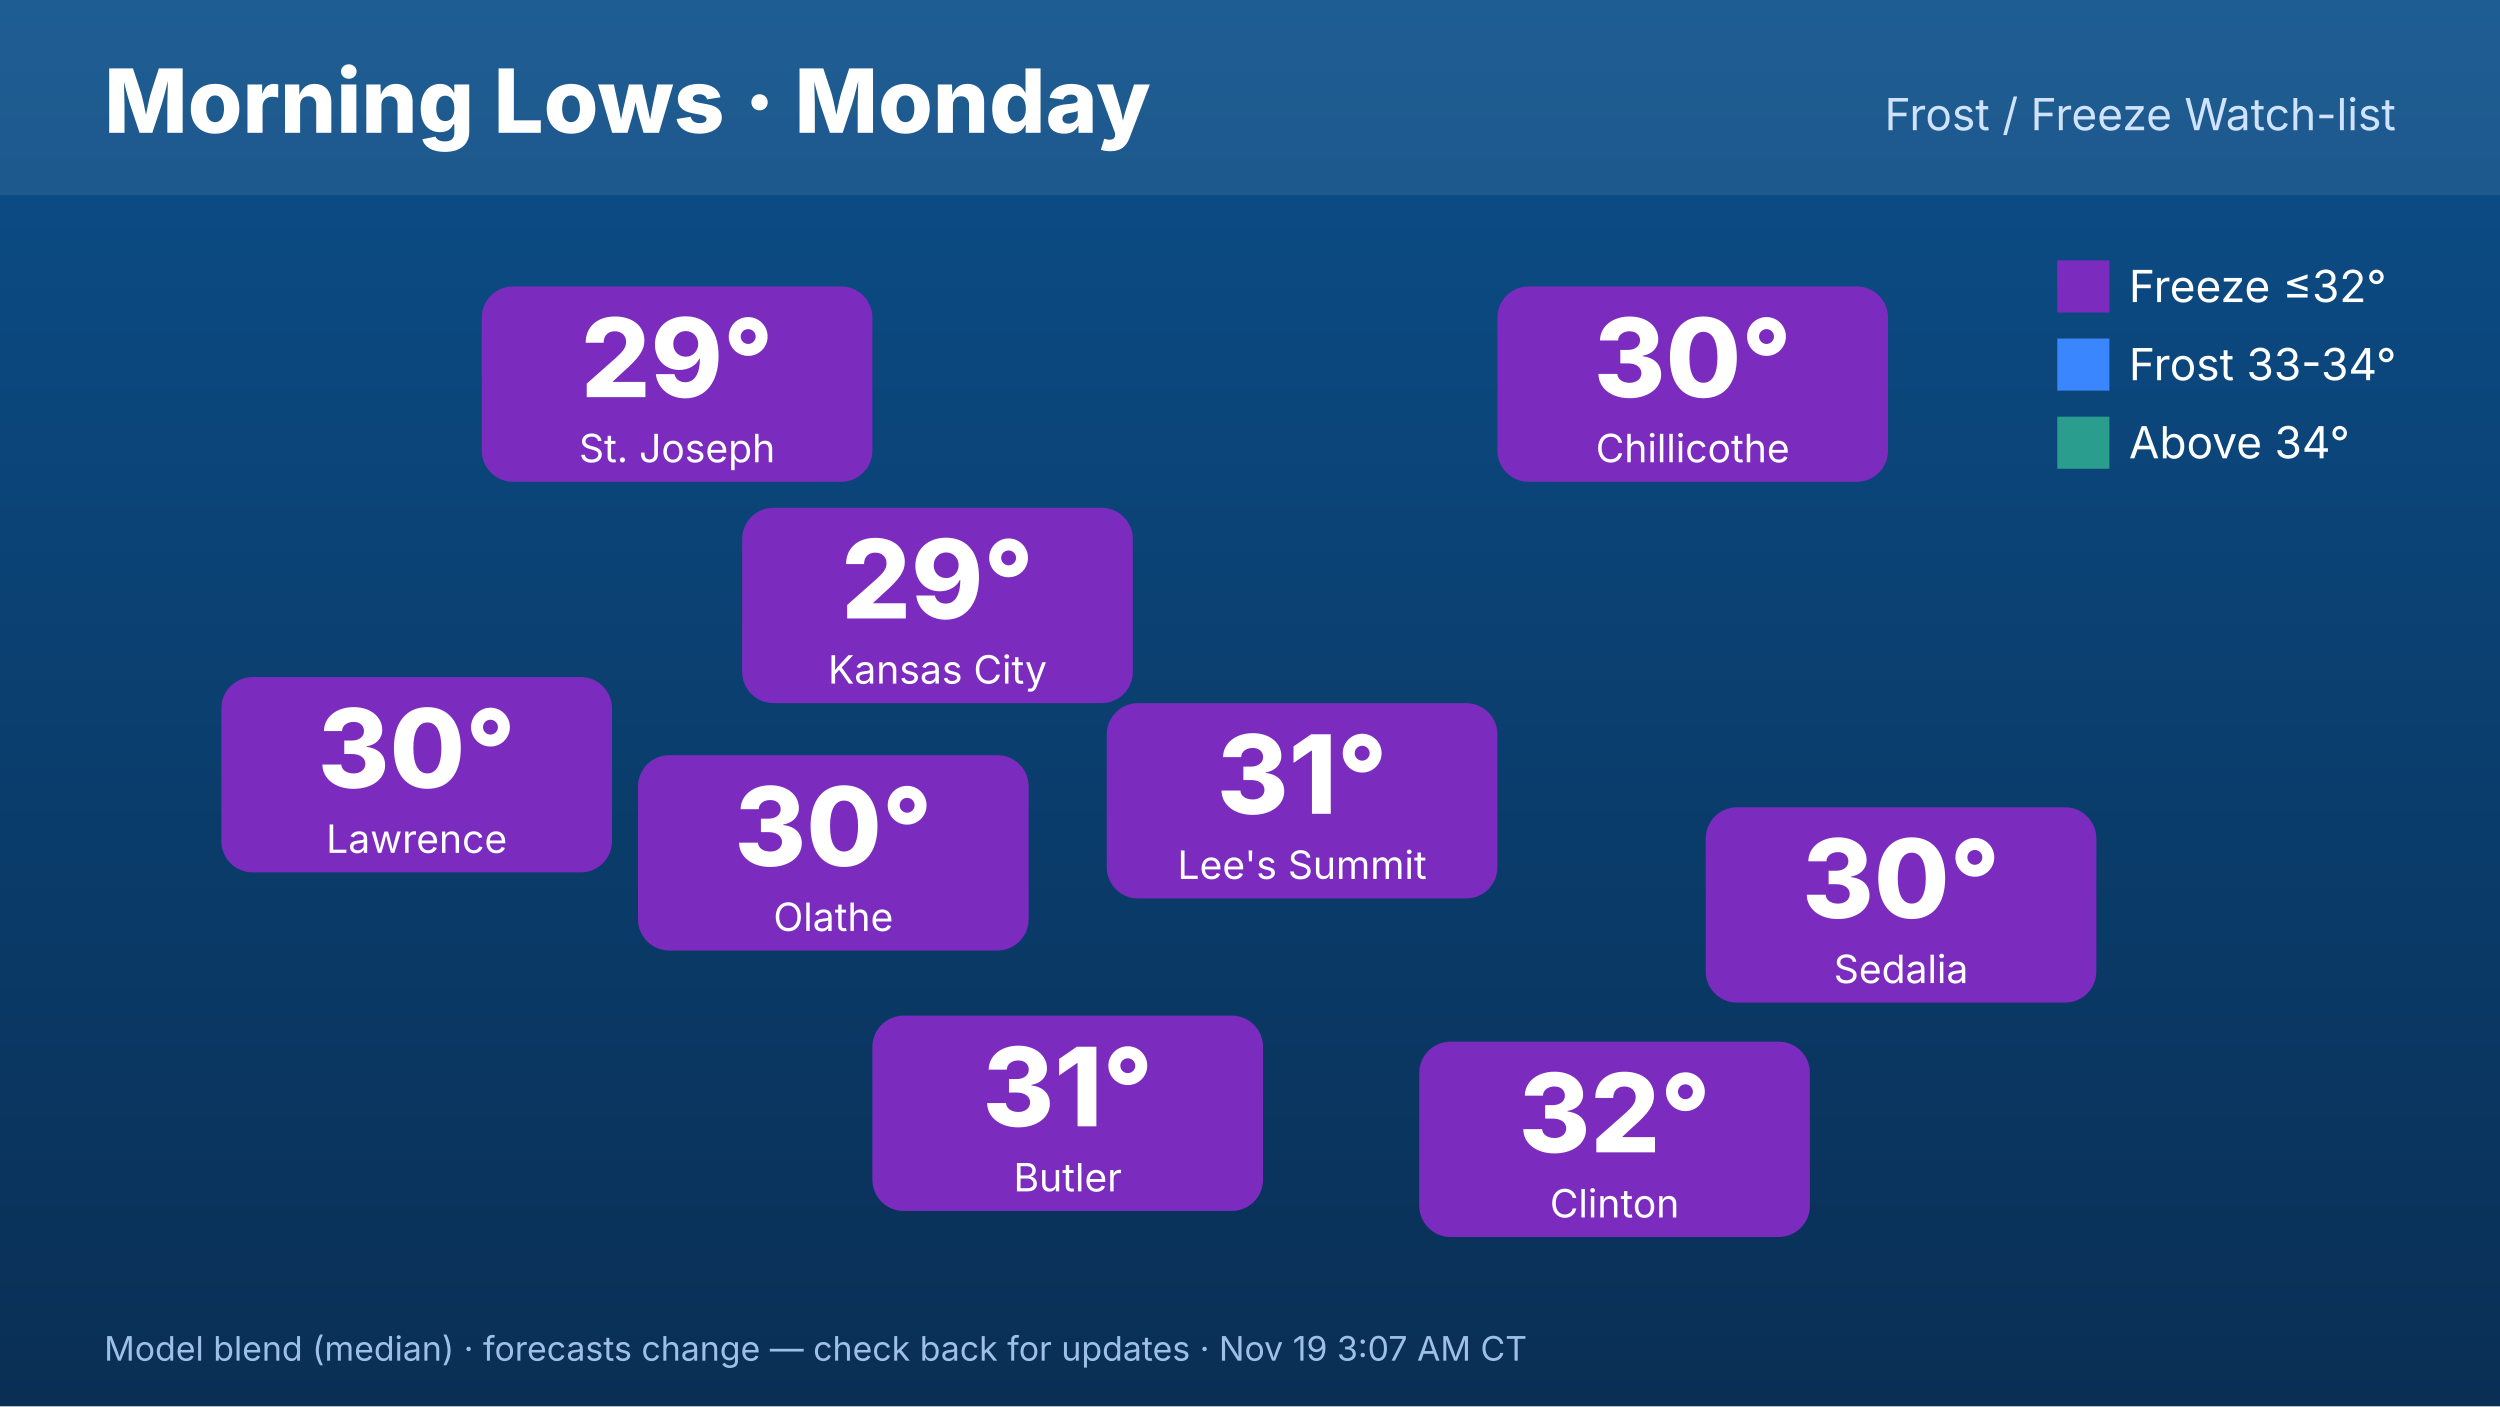
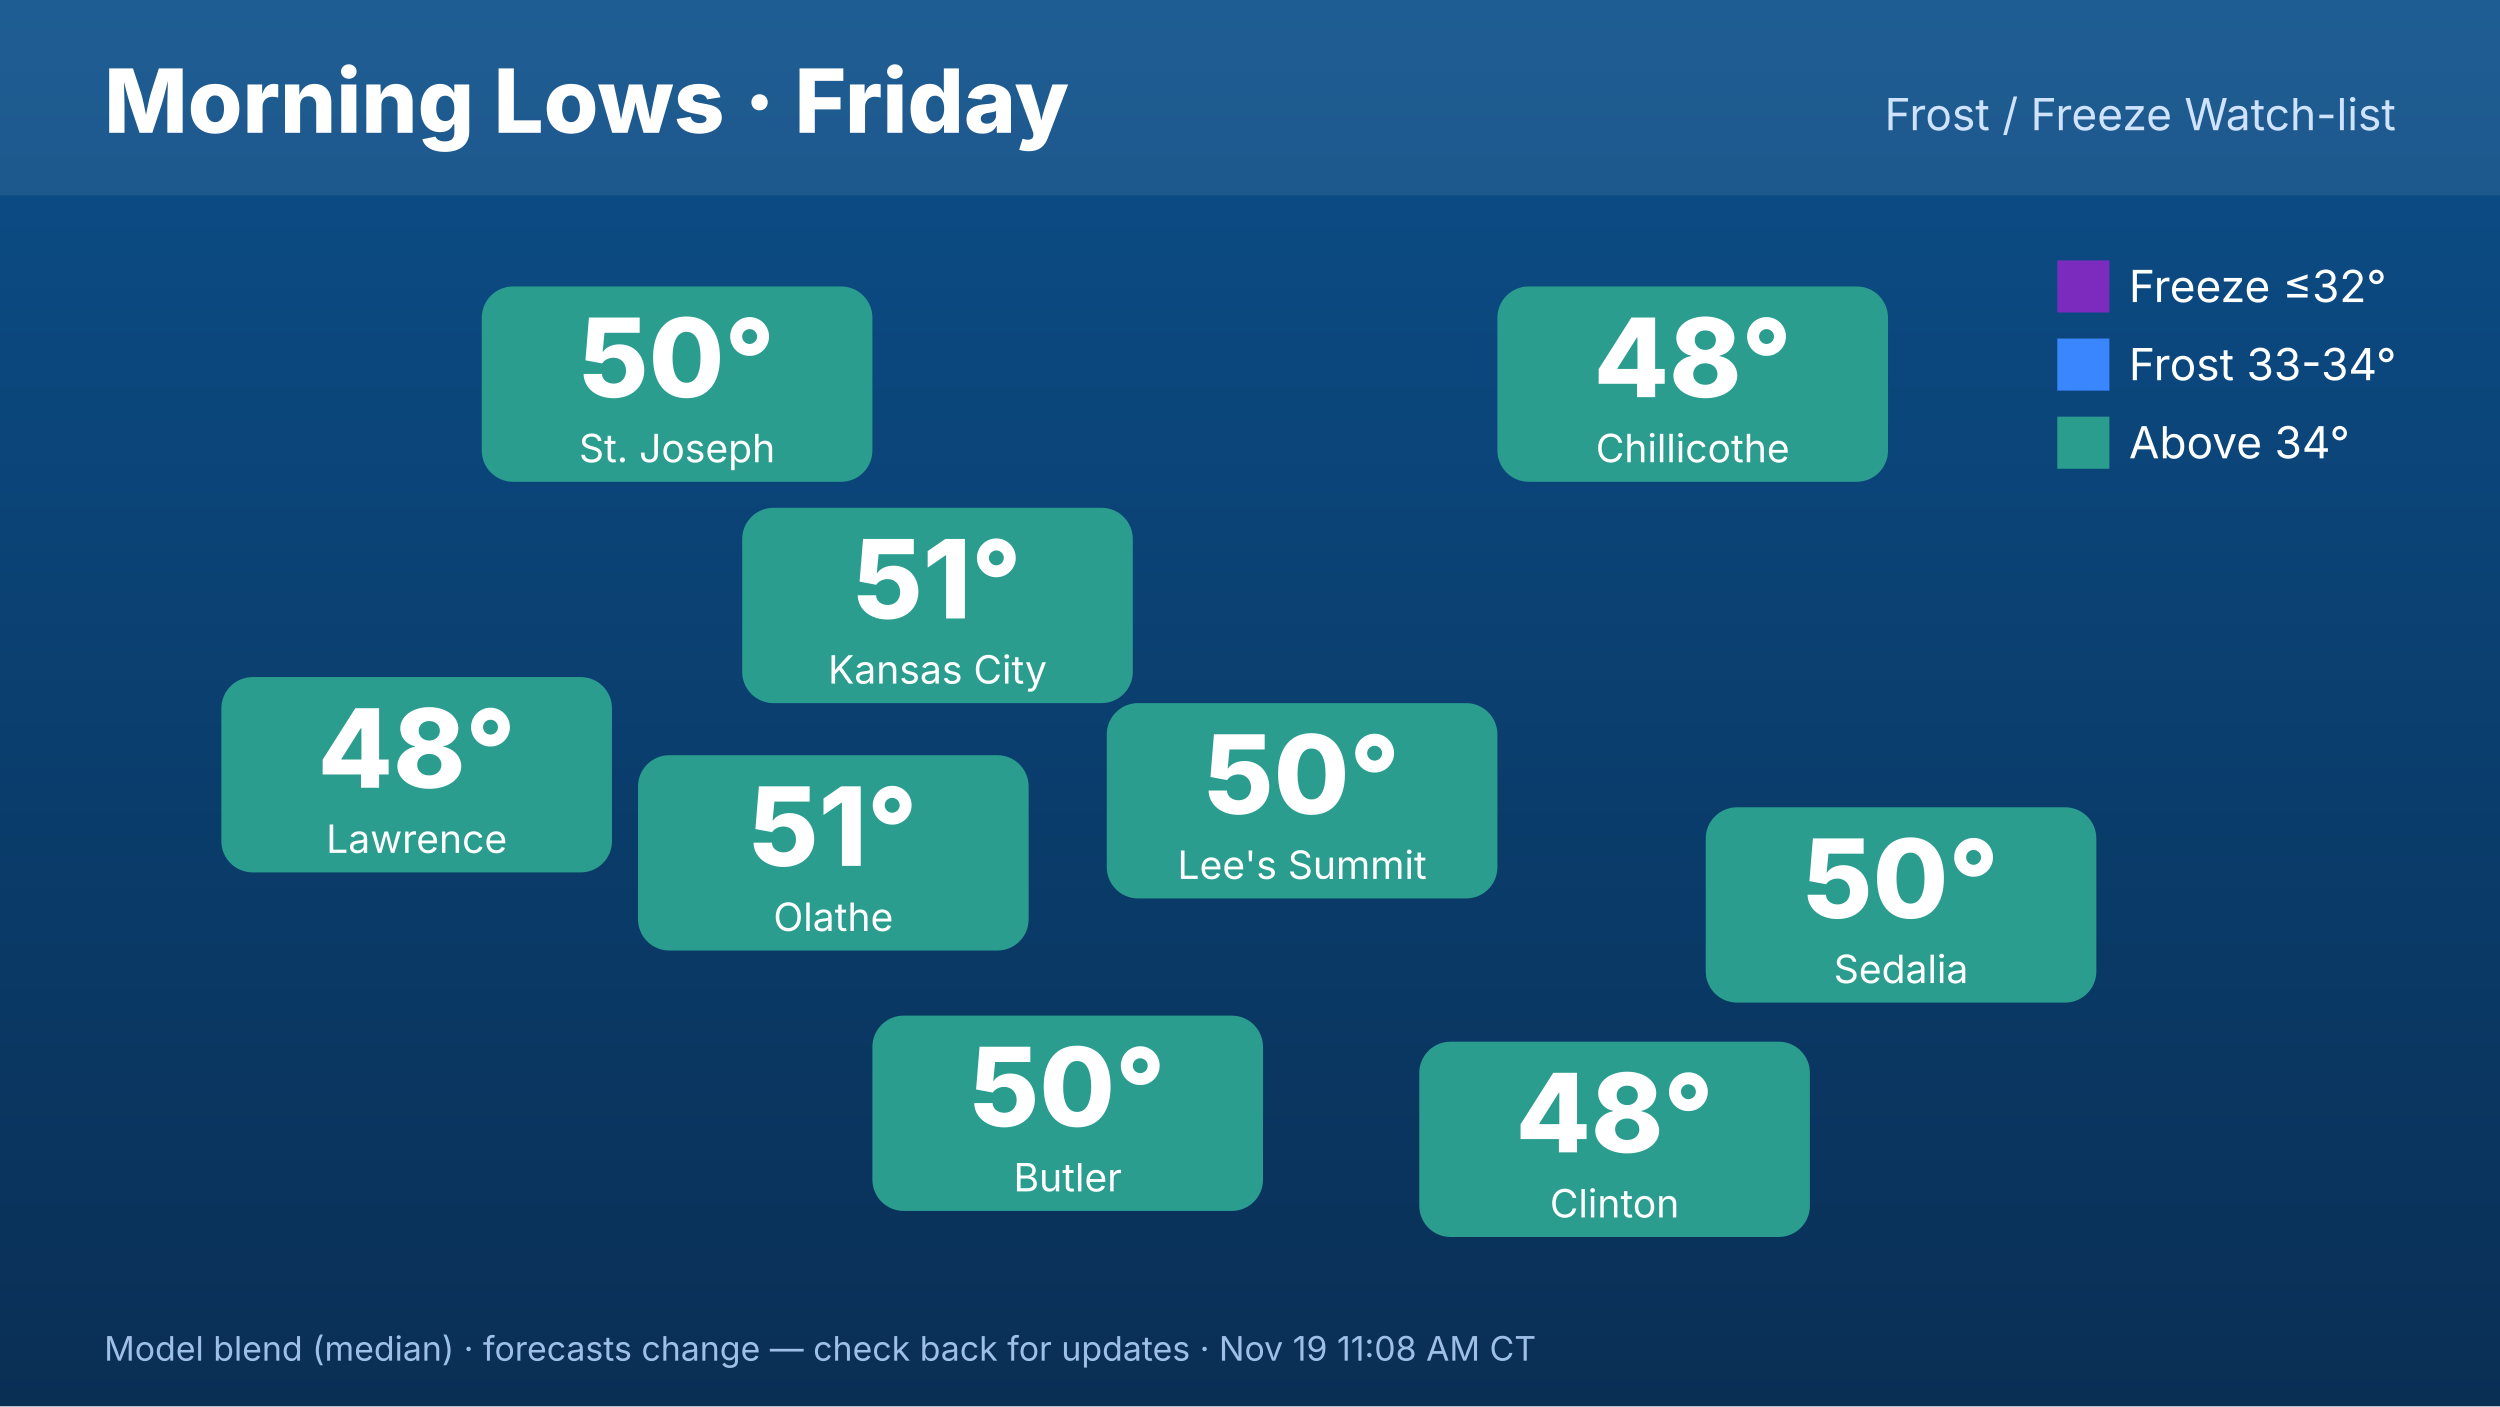
<svg xmlns="http://www.w3.org/2000/svg" width="1920" height="1080" viewBox="0 0 1920 1080" font-family="Inter,Helvetica,Arial,sans-serif">
  <defs>
    <linearGradient id="bg" x1="0" y1="0" x2="0" y2="1">
      <stop offset="0" stop-color="#0b4f8a" />
      <stop offset="1" stop-color="#0a2f55" />
    </linearGradient>
  </defs>
  <rect width="1920" height="1080" fill="url(#bg)" />
  <rect x="0" y="0" width="1920" height="150" fill="#ffffff" opacity=".08" />
-   <text x="80" y="102" font-size="68" font-weight="800" fill="#fff">Morning Lows · Monday</text>
+   <text x="80" y="102" font-size="68" font-weight="800" fill="#fff">Morning Lows · Friday</text>
  <text x="1840" y="100" font-size="34" fill="#cfe3ff" text-anchor="end">Frost / Freeze Watch-list</text>
-   <rect x="570" y="390" width="300" height="150" rx="24" fill="#7b2cbf" />
-   <text x="720" y="475" font-size="84" font-weight="800" fill="#fff" text-anchor="middle">29°</text>
+   <rect x="570" y="390" width="300" height="150" rx="24" fill="#2a9d8f" />
+   <text x="720" y="475" font-size="84" font-weight="800" fill="#fff" text-anchor="middle">51°</text>
  <text x="720" y="525" font-size="30" fill="#fff" text-anchor="middle">Kansas City</text>
-   <rect x="370" y="220" width="300" height="150" rx="24" fill="#7b2cbf" />
-   <text x="520" y="305" font-size="84" font-weight="800" fill="#fff" text-anchor="middle">29°</text>
+   <rect x="370" y="220" width="300" height="150" rx="24" fill="#2a9d8f" />
+   <text x="520" y="305" font-size="84" font-weight="800" fill="#fff" text-anchor="middle">50°</text>
  <text x="520" y="355" font-size="30" fill="#fff" text-anchor="middle">St. Joseph</text>
-   <rect x="170" y="520" width="300" height="150" rx="24" fill="#7b2cbf" />
-   <text x="320" y="605" font-size="84" font-weight="800" fill="#fff" text-anchor="middle">30°</text>
+   <rect x="170" y="520" width="300" height="150" rx="24" fill="#2a9d8f" />
+   <text x="320" y="605" font-size="84" font-weight="800" fill="#fff" text-anchor="middle">48°</text>
  <text x="320" y="655" font-size="30" fill="#fff" text-anchor="middle">Lawrence</text>
-   <rect x="1150" y="220" width="300" height="150" rx="24" fill="#7b2cbf" />
-   <text x="1300" y="305" font-size="84" font-weight="800" fill="#fff" text-anchor="middle">30°</text>
+   <rect x="1150" y="220" width="300" height="150" rx="24" fill="#2a9d8f" />
+   <text x="1300" y="305" font-size="84" font-weight="800" fill="#fff" text-anchor="middle">48°</text>
  <text x="1300" y="355" font-size="30" fill="#fff" text-anchor="middle">Chillicothe</text>
-   <rect x="1310" y="620" width="300" height="150" rx="24" fill="#7b2cbf" />
-   <text x="1460" y="705" font-size="84" font-weight="800" fill="#fff" text-anchor="middle">30°</text>
+   <rect x="1310" y="620" width="300" height="150" rx="24" fill="#2a9d8f" />
+   <text x="1460" y="705" font-size="84" font-weight="800" fill="#fff" text-anchor="middle">50°</text>
  <text x="1460" y="755" font-size="30" fill="#fff" text-anchor="middle">Sedalia</text>
-   <rect x="1090" y="800" width="300" height="150" rx="24" fill="#7b2cbf" />
-   <text x="1240" y="885" font-size="84" font-weight="800" fill="#fff" text-anchor="middle">32°</text>
+   <rect x="1090" y="800" width="300" height="150" rx="24" fill="#2a9d8f" />
+   <text x="1240" y="885" font-size="84" font-weight="800" fill="#fff" text-anchor="middle">48°</text>
  <text x="1240" y="935" font-size="30" fill="#fff" text-anchor="middle">Clinton</text>
-   <rect x="670" y="780" width="300" height="150" rx="24" fill="#7b2cbf" />
-   <text x="820" y="865" font-size="84" font-weight="800" fill="#fff" text-anchor="middle">31°</text>
+   <rect x="670" y="780" width="300" height="150" rx="24" fill="#2a9d8f" />
+   <text x="820" y="865" font-size="84" font-weight="800" fill="#fff" text-anchor="middle">50°</text>
  <text x="820" y="915" font-size="30" fill="#fff" text-anchor="middle">Butler</text>
-   <rect x="490" y="580" width="300" height="150" rx="24" fill="#7b2cbf" />
-   <text x="640" y="665" font-size="84" font-weight="800" fill="#fff" text-anchor="middle">30°</text>
+   <rect x="490" y="580" width="300" height="150" rx="24" fill="#2a9d8f" />
+   <text x="640" y="665" font-size="84" font-weight="800" fill="#fff" text-anchor="middle">51°</text>
  <text x="640" y="715" font-size="30" fill="#fff" text-anchor="middle">Olathe</text>
-   <rect x="850" y="540" width="300" height="150" rx="24" fill="#7b2cbf" />
-   <text x="1000" y="625" font-size="84" font-weight="800" fill="#fff" text-anchor="middle">31°</text>
+   <rect x="850" y="540" width="300" height="150" rx="24" fill="#2a9d8f" />
+   <text x="1000" y="625" font-size="84" font-weight="800" fill="#fff" text-anchor="middle">50°</text>
  <text x="1000" y="675" font-size="30" fill="#fff" text-anchor="middle">Lee's Summit</text>
  <g font-size="34" fill="#fff">
    <rect x="1580" y="200" width="40" height="40" fill="#7b2cbf" />
    <text x="1635" y="232">Freeze ≤32°</text>
    <rect x="1580" y="260" width="40" height="40" fill="#3a86ff" />
    <text x="1635" y="292">Frost 33-34°</text>
    <rect x="1580" y="320" width="40" height="40" fill="#2a9d8f" />
    <text x="1635" y="352">Above 34°</text>
  </g>
-   <text x="80" y="1045" font-size="26" fill="#9fc0e6">Model blend (median) · forecasts change — check back for updates · Nov 19 3:07 AM CT</text>
+   <text x="80" y="1045" font-size="26" fill="#9fc0e6">Model blend (median) · forecasts change — check back for updates · Nov 19 11:08 AM CT</text>
</svg>
